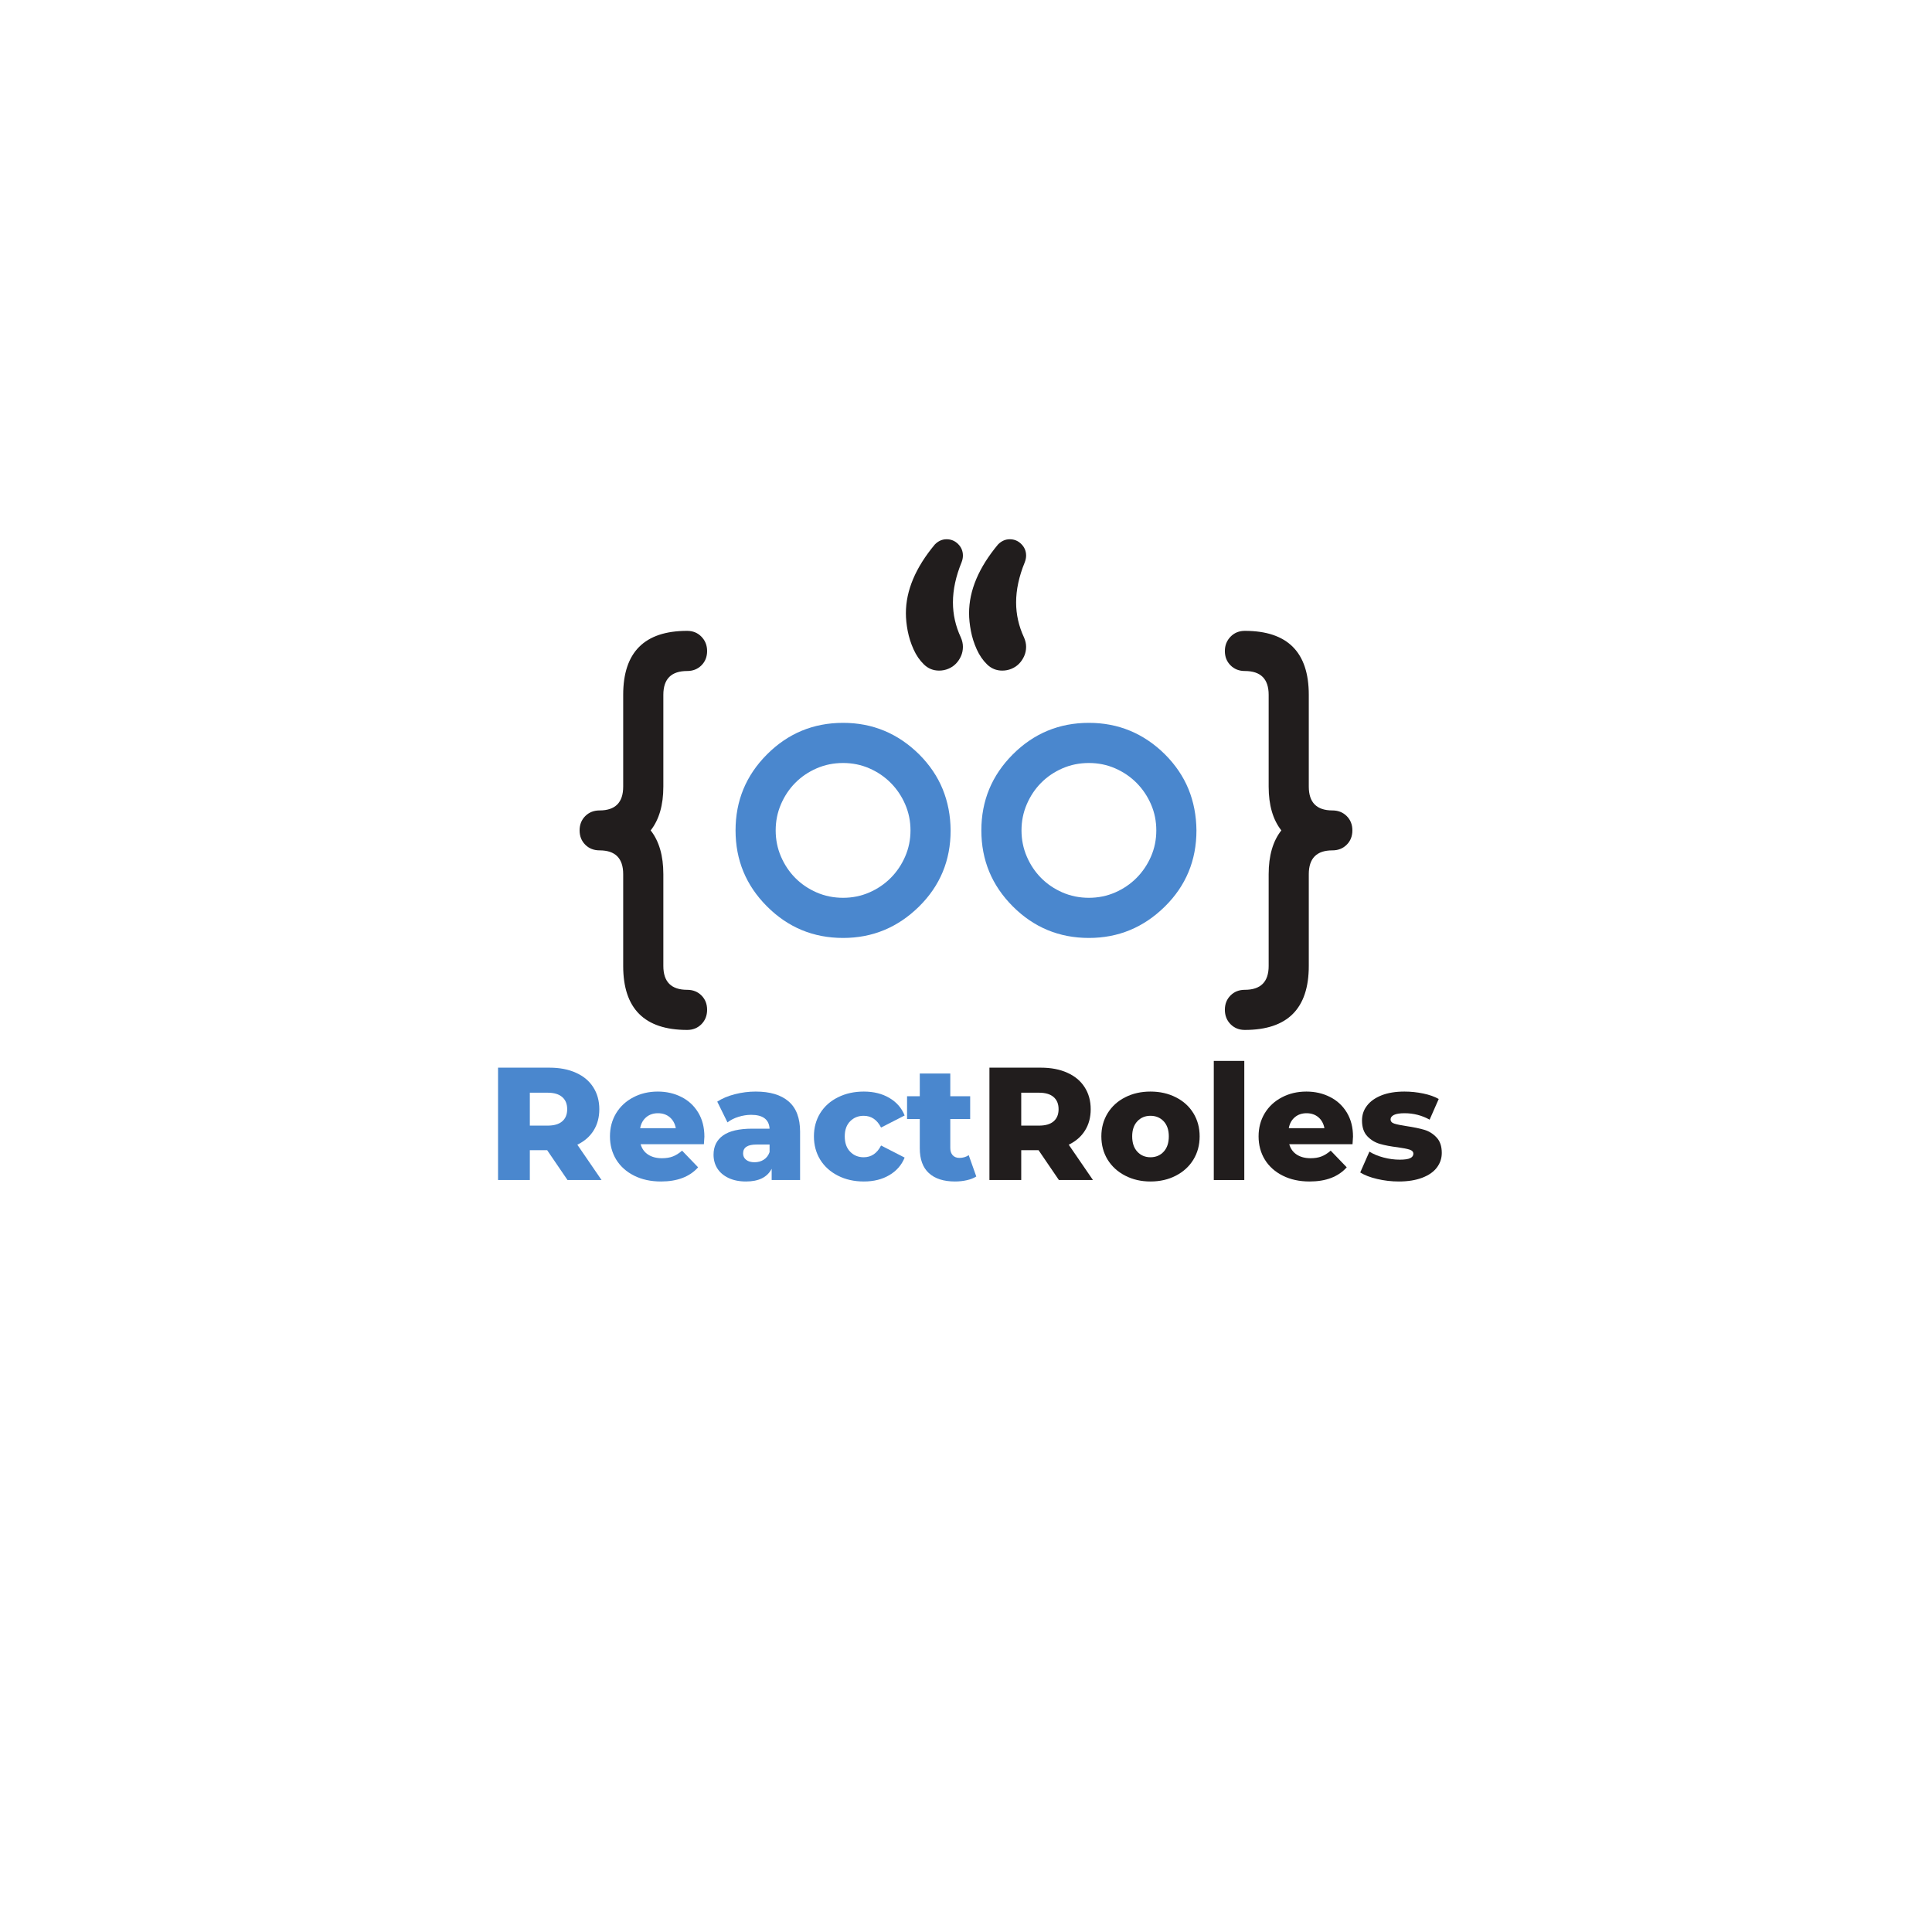
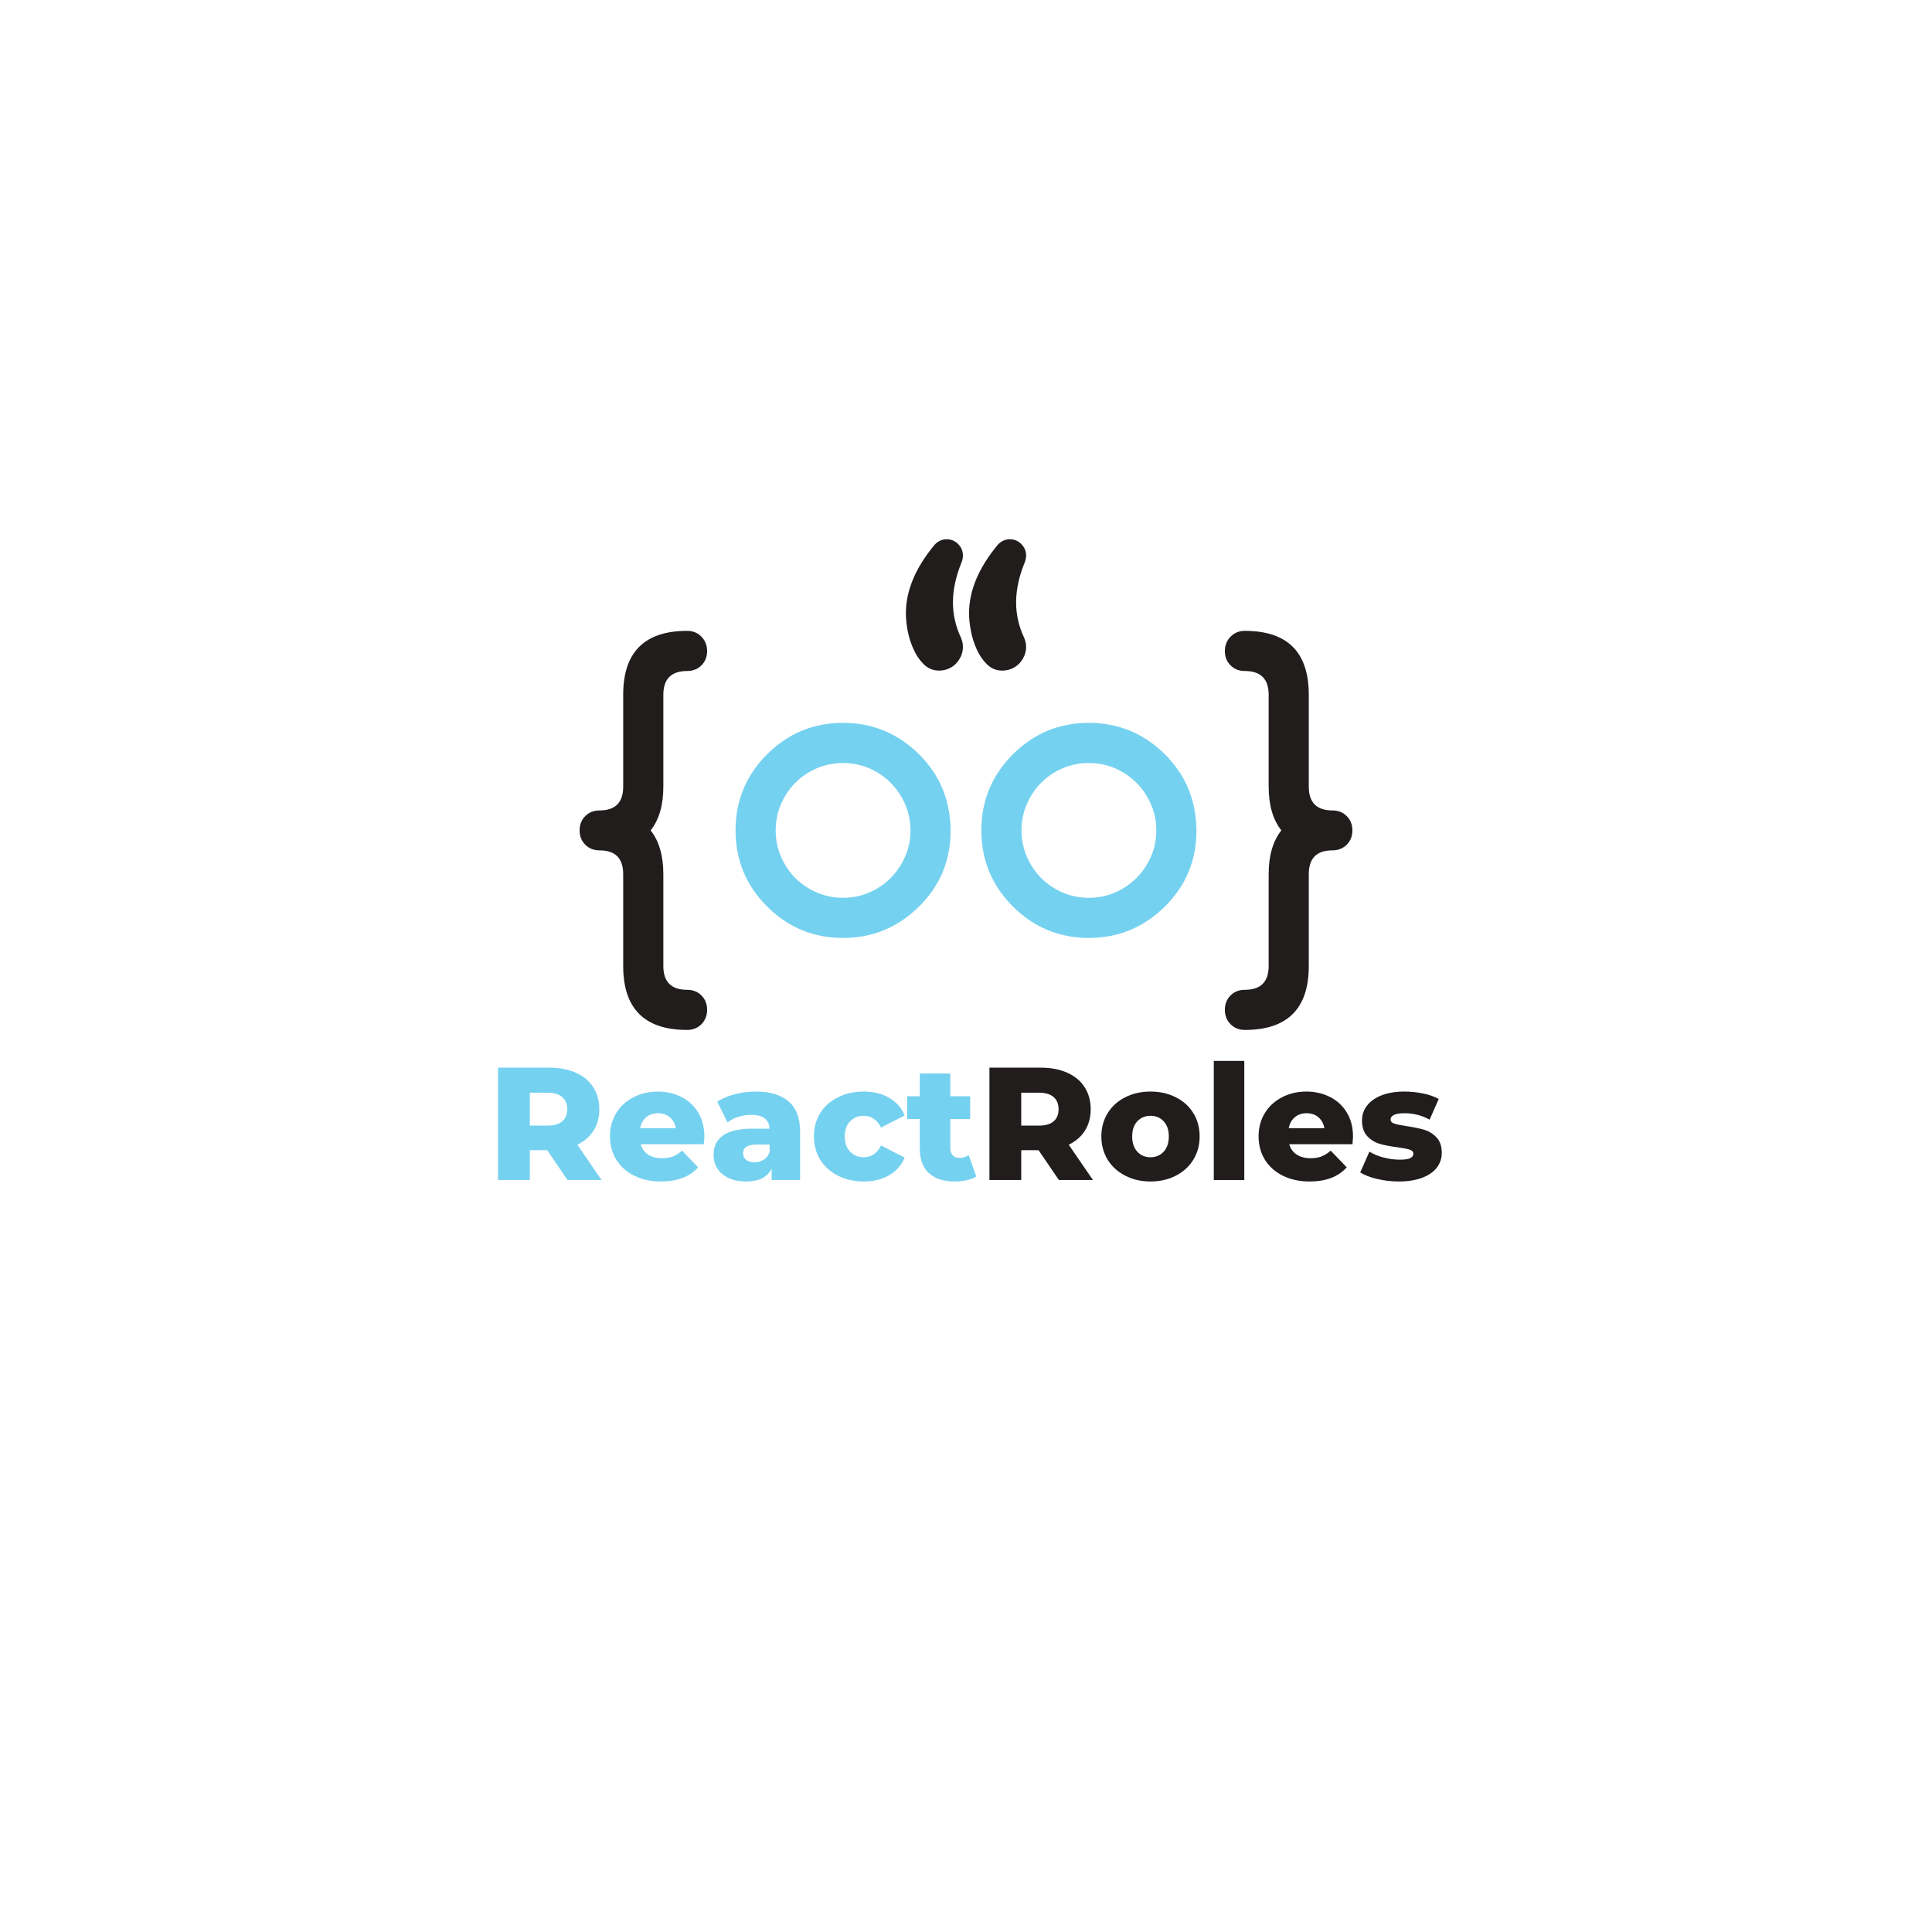
<svg xmlns="http://www.w3.org/2000/svg" width="500" zoomAndPan="magnify" viewBox="0 0 375 375" height="500" preserveAspectRatio="xMidYMid meet" version="1.0">
  <defs>
    <g />
-     <clipPath id="76cbe020a0">
+     <clipPath id="faa93fa56d">
      <path d="M 112.5 122 L 138 122 L 138 199.914 L 112.5 199.914 Z M 112.5 122 " clip-rule="nonzero" />
    </clipPath>
-     <clipPath id="83815a457d">
+     <clipPath id="877a22e752">
      <path d="M 237.703 122.406 L 262.496 122.406 L 262.496 199.91 L 237.703 199.91 Z M 237.703 122.406 " clip-rule="nonzero" />
    </clipPath>
-     <clipPath id="c424991457">
+     <clipPath id="b3033cc1f7">
      <path d="M 175 104.664 L 200 104.664 L 200 131 L 175 131 Z M 175 104.664 " clip-rule="nonzero" />
    </clipPath>
  </defs>
-   <path fill="#4a87ce" d="M 163.645 148.098 C 161.805 148.098 160.09 148.445 158.5 149.141 C 156.906 149.836 155.527 150.773 154.359 151.953 C 153.191 153.133 152.266 154.52 151.582 156.109 C 150.898 157.699 150.559 159.391 150.559 161.18 C 150.559 162.969 150.898 164.66 151.582 166.25 C 152.266 167.84 153.191 169.227 154.359 170.406 C 155.527 171.586 156.906 172.523 158.5 173.219 C 160.09 173.914 161.805 174.262 163.645 174.262 C 165.457 174.262 167.16 173.914 168.75 173.219 C 170.34 172.523 171.727 171.578 172.906 170.387 C 174.086 169.195 175.016 167.809 175.699 166.23 C 176.383 164.652 176.727 162.969 176.727 161.18 C 176.727 159.391 176.383 157.707 175.699 156.129 C 175.016 154.551 174.086 153.164 172.906 151.973 C 171.727 150.781 170.34 149.836 168.75 149.141 C 167.16 148.445 165.457 148.098 163.645 148.098 Z M 184.516 161.18 C 184.516 166.996 182.477 171.914 178.402 175.941 C 174.277 180.016 169.359 182.055 163.645 182.055 C 157.875 182.055 152.957 180.016 148.883 175.941 C 144.805 171.867 142.77 166.945 142.77 161.18 C 142.77 155.414 144.805 150.496 148.883 146.418 C 152.957 142.344 157.875 140.305 163.645 140.305 C 169.359 140.305 174.277 142.344 178.402 146.418 C 180.441 148.457 181.965 150.707 182.969 153.164 C 183.977 155.625 184.492 158.297 184.516 161.18 " fill-opacity="1" fill-rule="nonzero" />
-   <path fill="#4a87ce" d="M 211.355 148.098 C 209.516 148.098 207.801 148.445 206.211 149.141 C 204.621 149.836 203.242 150.773 202.074 151.953 C 200.906 153.133 199.98 154.52 199.297 156.109 C 198.613 157.699 198.273 159.391 198.273 161.18 C 198.273 162.969 198.613 164.66 199.297 166.25 C 199.98 167.84 200.906 169.227 202.074 170.406 C 203.242 171.586 204.621 172.523 206.211 173.219 C 207.801 173.914 209.516 174.262 211.355 174.262 C 213.168 174.262 214.871 173.914 216.461 173.219 C 218.051 172.523 219.438 171.578 220.617 170.387 C 221.797 169.195 222.73 167.809 223.414 166.23 C 224.098 164.652 224.438 162.969 224.438 161.18 C 224.438 159.391 224.098 157.707 223.414 156.129 C 222.73 154.551 221.797 153.164 220.617 151.973 C 219.438 150.781 218.051 149.836 216.461 149.141 C 214.871 148.445 213.168 148.098 211.355 148.098 Z M 232.23 161.18 C 232.23 166.996 230.191 171.914 226.117 175.941 C 221.992 180.016 217.07 182.055 211.355 182.055 C 205.59 182.055 200.668 180.016 196.594 175.941 C 192.52 171.867 190.48 166.945 190.48 161.18 C 190.48 155.414 192.52 150.496 196.594 146.418 C 200.668 142.344 205.59 140.305 211.355 140.305 C 217.07 140.305 221.992 142.344 226.117 146.418 C 228.152 148.457 229.676 150.707 230.684 153.164 C 231.688 155.625 232.203 158.297 232.23 161.18 " fill-opacity="1" fill-rule="nonzero" />
-   <g clip-path="url(#76cbe020a0)">
+   <path fill="#75d1f0" d="M 163.645 148.098 C 161.805 148.098 160.09 148.445 158.5 149.141 C 156.906 149.836 155.527 150.773 154.359 151.953 C 153.191 153.133 152.266 154.52 151.582 156.109 C 150.898 157.699 150.559 159.391 150.559 161.18 C 150.559 162.969 150.898 164.66 151.582 166.25 C 152.266 167.84 153.191 169.227 154.359 170.406 C 155.527 171.586 156.906 172.523 158.5 173.219 C 160.09 173.914 161.805 174.262 163.645 174.262 C 165.457 174.262 167.16 173.914 168.75 173.219 C 170.34 172.523 171.727 171.578 172.906 170.387 C 174.086 169.195 175.016 167.809 175.699 166.23 C 176.383 164.652 176.727 162.969 176.727 161.18 C 176.727 159.391 176.383 157.707 175.699 156.129 C 175.016 154.551 174.086 153.164 172.906 151.973 C 171.727 150.781 170.34 149.836 168.75 149.141 C 167.16 148.445 165.457 148.098 163.645 148.098 Z M 184.516 161.18 C 184.516 166.996 182.477 171.914 178.402 175.941 C 174.277 180.016 169.359 182.055 163.645 182.055 C 157.875 182.055 152.957 180.016 148.883 175.941 C 144.805 171.867 142.77 166.945 142.77 161.18 C 142.77 155.414 144.805 150.496 148.883 146.418 C 152.957 142.344 157.875 140.305 163.645 140.305 C 169.359 140.305 174.277 142.344 178.402 146.418 C 180.441 148.457 181.965 150.707 182.969 153.164 C 183.977 155.625 184.492 158.297 184.516 161.18 " fill-opacity="1" fill-rule="nonzero" />
+   <path fill="#75d1f0" d="M 211.355 148.098 C 209.516 148.098 207.801 148.445 206.211 149.141 C 204.621 149.836 203.242 150.773 202.074 151.953 C 200.906 153.133 199.98 154.52 199.297 156.109 C 198.613 157.699 198.273 159.391 198.273 161.18 C 198.273 162.969 198.613 164.66 199.297 166.25 C 199.98 167.84 200.906 169.227 202.074 170.406 C 203.242 171.586 204.621 172.523 206.211 173.219 C 207.801 173.914 209.516 174.262 211.355 174.262 C 213.168 174.262 214.871 173.914 216.461 173.219 C 218.051 172.523 219.438 171.578 220.617 170.387 C 221.797 169.195 222.73 167.809 223.414 166.23 C 224.098 164.652 224.438 162.969 224.438 161.18 C 224.438 159.391 224.098 157.707 223.414 156.129 C 222.73 154.551 221.797 153.164 220.617 151.973 C 219.438 150.781 218.051 149.836 216.461 149.141 C 214.871 148.445 213.168 148.098 211.355 148.098 Z M 232.23 161.18 C 232.23 166.996 230.191 171.914 226.117 175.941 C 221.992 180.016 217.07 182.055 211.355 182.055 C 205.59 182.055 200.668 180.016 196.594 175.941 C 192.52 171.867 190.48 166.945 190.48 161.18 C 190.48 155.414 192.52 150.496 196.594 146.418 C 200.668 142.344 205.59 140.305 211.355 140.305 C 217.07 140.305 221.992 142.344 226.117 146.418 C 228.152 148.457 229.676 150.707 230.684 153.164 C 231.688 155.625 232.203 158.297 232.23 161.18 " fill-opacity="1" fill-rule="nonzero" />
+   <g clip-path="url(#faa93fa56d)">
    <path fill="#211d1d" d="M 133.375 122.449 C 134.492 122.449 135.418 122.828 136.152 123.586 C 136.883 124.344 137.25 125.27 137.25 126.363 C 137.25 127.484 136.883 128.41 136.152 129.141 C 135.418 129.875 134.492 130.242 133.375 130.242 C 130.293 130.242 128.754 131.781 128.754 134.863 L 128.754 152.68 C 128.754 156.258 127.934 159.094 126.293 161.18 C 127.934 163.266 128.754 166.102 128.754 169.68 L 128.754 187.496 C 128.754 190.578 130.293 192.121 133.375 192.121 C 134.492 192.121 135.418 192.484 136.152 193.219 C 136.883 193.953 137.25 194.875 137.25 195.996 C 137.25 197.113 136.883 198.047 136.152 198.793 C 135.418 199.535 134.492 199.91 133.375 199.91 C 125.098 199.91 120.961 195.773 120.961 187.496 L 120.961 169.68 C 120.961 166.598 119.434 165.055 116.375 165.055 C 115.258 165.055 114.332 164.691 113.598 163.957 C 112.867 163.223 112.5 162.297 112.5 161.18 C 112.5 160.062 112.867 159.137 113.598 158.402 C 114.332 157.672 115.258 157.305 116.375 157.305 C 119.434 157.305 120.961 155.762 120.961 152.68 L 120.961 134.863 C 120.961 126.586 125.098 122.449 133.375 122.449 " fill-opacity="1" fill-rule="nonzero" />
  </g>
-   <g clip-path="url(#83815a457d)">
+   <g clip-path="url(#877a22e752)">
    <path fill="#211d1d" d="M 254.035 134.863 L 254.035 152.68 C 254.035 155.762 255.562 157.305 258.621 157.305 C 259.738 157.305 260.664 157.672 261.398 158.402 C 262.133 159.137 262.496 160.062 262.496 161.18 C 262.496 162.297 262.133 163.223 261.398 163.957 C 260.664 164.691 259.738 165.055 258.621 165.055 C 255.562 165.055 254.035 166.598 254.035 169.68 L 254.035 187.496 C 254.035 195.773 249.898 199.91 241.621 199.91 C 240.504 199.91 239.578 199.535 238.844 198.793 C 238.113 198.047 237.746 197.113 237.746 195.996 C 237.746 194.875 238.113 193.953 238.844 193.219 C 239.578 192.484 240.504 192.121 241.621 192.121 C 244.703 192.121 246.246 190.578 246.246 187.496 L 246.246 169.68 C 246.246 166.102 247.066 163.266 248.707 161.18 C 247.066 159.094 246.246 156.258 246.246 152.68 L 246.246 134.863 C 246.246 131.781 244.703 130.242 241.621 130.242 C 240.504 130.242 239.578 129.875 238.844 129.141 C 238.113 128.41 237.746 127.484 237.746 126.363 C 237.746 125.27 238.113 124.344 238.844 123.586 C 239.578 122.828 240.504 122.449 241.621 122.449 C 249.898 122.449 254.035 126.586 254.035 134.863 " fill-opacity="1" fill-rule="nonzero" />
  </g>
-   <g clip-path="url(#c424991457)">
+   <g clip-path="url(#b3033cc1f7)">
    <path fill="#211d1d" d="M 199.168 125.539 C 199.168 126.188 199.043 126.789 198.793 127.348 C 198.543 127.906 198.215 128.398 197.805 128.82 C 197.395 129.242 196.902 129.574 196.332 129.809 C 195.762 130.047 195.164 130.164 194.543 130.164 C 193.398 130.164 192.418 129.766 191.598 128.969 C 190.777 128.176 190.109 127.199 189.586 126.043 C 189.062 124.887 188.684 123.695 188.449 122.465 C 188.215 121.234 188.094 120.086 188.094 119.02 C 188.094 114.617 189.973 110.172 193.723 105.672 C 194.395 105 195.152 104.668 195.996 104.668 C 196.867 104.668 197.613 104.977 198.234 105.598 C 198.855 106.219 199.168 106.965 199.168 107.836 C 199.168 108.258 199.078 108.691 198.906 109.141 C 197.785 111.875 197.227 114.469 197.227 116.93 C 197.227 119.266 197.734 121.527 198.754 123.715 C 199.031 124.336 199.168 124.945 199.168 125.539 Z M 186.902 125.539 C 186.902 126.188 186.777 126.789 186.531 127.348 C 186.281 127.906 185.953 128.398 185.543 128.82 C 185.133 129.242 184.641 129.574 184.07 129.809 C 183.496 130.047 182.902 130.164 182.281 130.164 C 181.137 130.164 180.156 129.766 179.336 128.969 C 178.516 128.176 177.844 127.199 177.324 126.043 C 176.801 124.887 176.422 123.695 176.184 122.465 C 175.949 121.234 175.832 120.086 175.832 119.02 C 175.832 114.617 177.707 110.172 181.461 105.672 C 182.129 105 182.887 104.668 183.734 104.668 C 184.602 104.668 185.348 104.977 185.969 105.598 C 186.59 106.219 186.902 106.965 186.902 107.836 C 186.902 108.258 186.816 108.691 186.641 109.141 C 185.523 111.875 184.965 114.469 184.965 116.93 C 184.965 119.266 185.473 121.527 186.492 123.715 C 186.766 124.336 186.902 124.945 186.902 125.539 " fill-opacity="1" fill-rule="nonzero" />
  </g>
-   <g fill="#4a87ce" fill-opacity="1">
+   <g fill="#75d1f0" fill-opacity="1">
    <g transform="translate(94.48241, 229.0447)">
      <g>
        <path d="M 11.719 -5.797 L 8.359 -5.797 L 8.359 0 L 2.188 0 L 2.188 -21.812 L 12.156 -21.812 C 14.133 -21.812 15.848 -21.484 17.297 -20.828 C 18.754 -20.18 19.875 -19.25 20.656 -18.031 C 21.445 -16.812 21.844 -15.383 21.844 -13.75 C 21.844 -12.164 21.473 -10.785 20.734 -9.609 C 20.004 -8.441 18.953 -7.523 17.578 -6.859 L 22.281 0 L 15.672 0 Z M 15.609 -13.75 C 15.609 -14.77 15.285 -15.555 14.641 -16.109 C 14.004 -16.672 13.051 -16.953 11.781 -16.953 L 8.359 -16.953 L 8.359 -10.562 L 11.781 -10.562 C 13.051 -10.562 14.004 -10.836 14.641 -11.391 C 15.285 -11.941 15.609 -12.727 15.609 -13.75 Z M 15.609 -13.75 " />
      </g>
    </g>
  </g>
-   <g fill="#4a87ce" fill-opacity="1">
+   <g fill="#75d1f0" fill-opacity="1">
    <g transform="translate(117.5496, 229.0447)">
      <g>
        <path d="M 19.172 -8.422 C 19.172 -8.379 19.141 -7.891 19.078 -6.953 L 6.797 -6.953 C 7.047 -6.078 7.531 -5.406 8.25 -4.938 C 8.969 -4.469 9.863 -4.234 10.938 -4.234 C 11.75 -4.234 12.453 -4.348 13.047 -4.578 C 13.641 -4.805 14.238 -5.18 14.844 -5.703 L 17.953 -2.469 C 16.316 -0.633 13.914 0.281 10.75 0.281 C 8.781 0.281 7.047 -0.094 5.547 -0.844 C 4.047 -1.594 2.883 -2.629 2.062 -3.953 C 1.25 -5.285 0.844 -6.797 0.844 -8.484 C 0.844 -10.141 1.238 -11.629 2.031 -12.953 C 2.832 -14.273 3.941 -15.305 5.359 -16.047 C 6.773 -16.797 8.363 -17.172 10.125 -17.172 C 11.812 -17.172 13.336 -16.82 14.703 -16.125 C 16.078 -15.438 17.164 -14.43 17.969 -13.109 C 18.77 -11.785 19.172 -10.223 19.172 -8.422 Z M 10.156 -12.969 C 9.25 -12.969 8.488 -12.707 7.875 -12.188 C 7.258 -11.664 6.867 -10.957 6.703 -10.062 L 13.625 -10.062 C 13.457 -10.957 13.066 -11.664 12.453 -12.188 C 11.836 -12.707 11.07 -12.969 10.156 -12.969 Z M 10.156 -12.969 " />
      </g>
    </g>
  </g>
-   <g fill="#4a87ce" fill-opacity="1">
+   <g fill="#75d1f0" fill-opacity="1">
    <g transform="translate(137.562, 229.0447)">
      <g>
        <path d="M 9.109 -17.172 C 11.91 -17.172 14.047 -16.531 15.516 -15.25 C 16.992 -13.977 17.734 -12.02 17.734 -9.375 L 17.734 0 L 12.219 0 L 12.219 -2.188 C 11.363 -0.539 9.703 0.281 7.234 0.281 C 5.922 0.281 4.785 0.051 3.828 -0.406 C 2.879 -0.863 2.16 -1.477 1.672 -2.25 C 1.18 -3.031 0.938 -3.922 0.938 -4.922 C 0.938 -6.523 1.547 -7.766 2.766 -8.641 C 3.992 -9.523 5.891 -9.969 8.453 -9.969 L 11.812 -9.969 C 11.707 -11.758 10.516 -12.656 8.234 -12.656 C 7.422 -12.656 6.598 -12.523 5.766 -12.266 C 4.93 -12.004 4.223 -11.645 3.641 -11.188 L 1.656 -15.219 C 2.594 -15.832 3.727 -16.312 5.062 -16.656 C 6.406 -17 7.754 -17.172 9.109 -17.172 Z M 8.891 -3.453 C 9.566 -3.453 10.164 -3.617 10.688 -3.953 C 11.207 -4.285 11.582 -4.773 11.812 -5.422 L 11.812 -6.891 L 9.266 -6.891 C 7.535 -6.891 6.672 -6.316 6.672 -5.172 C 6.672 -4.648 6.867 -4.234 7.266 -3.922 C 7.66 -3.609 8.203 -3.453 8.891 -3.453 Z M 8.891 -3.453 " />
      </g>
    </g>
  </g>
-   <g fill="#4a87ce" fill-opacity="1">
+   <g fill="#75d1f0" fill-opacity="1">
    <g transform="translate(157.138, 229.0447)">
      <g>
        <path d="M 10.531 0.281 C 8.664 0.281 6.992 -0.094 5.516 -0.844 C 4.035 -1.594 2.883 -2.629 2.062 -3.953 C 1.25 -5.285 0.844 -6.797 0.844 -8.484 C 0.844 -10.16 1.25 -11.66 2.062 -12.984 C 2.883 -14.305 4.035 -15.332 5.516 -16.062 C 6.992 -16.801 8.664 -17.172 10.531 -17.172 C 12.445 -17.172 14.098 -16.758 15.484 -15.938 C 16.879 -15.125 17.867 -13.988 18.453 -12.531 L 13.875 -10.188 C 13.102 -11.707 11.977 -12.469 10.5 -12.469 C 9.445 -12.469 8.57 -12.113 7.875 -11.406 C 7.176 -10.695 6.828 -9.723 6.828 -8.484 C 6.828 -7.211 7.176 -6.219 7.875 -5.5 C 8.57 -4.781 9.445 -4.422 10.5 -4.422 C 11.977 -4.422 13.102 -5.18 13.875 -6.703 L 18.453 -4.359 C 17.867 -2.91 16.879 -1.773 15.484 -0.953 C 14.098 -0.129 12.445 0.281 10.531 0.281 Z M 10.531 0.281 " />
      </g>
    </g>
  </g>
-   <g fill="#4a87ce" fill-opacity="1">
+   <g fill="#75d1f0" fill-opacity="1">
    <g transform="translate(175.9346, 229.0447)">
      <g>
        <path d="M 13.562 -0.688 C 13.062 -0.375 12.453 -0.133 11.734 0.031 C 11.016 0.195 10.25 0.281 9.438 0.281 C 7.238 0.281 5.547 -0.258 4.359 -1.344 C 3.18 -2.426 2.594 -4.035 2.594 -6.172 L 2.594 -11.844 L 0.125 -11.844 L 0.125 -16.266 L 2.594 -16.266 L 2.594 -20.672 L 8.516 -20.672 L 8.516 -16.266 L 12.375 -16.266 L 12.375 -11.844 L 8.516 -11.844 L 8.516 -6.234 C 8.516 -5.629 8.672 -5.156 8.984 -4.812 C 9.305 -4.469 9.738 -4.297 10.281 -4.297 C 10.969 -4.297 11.57 -4.473 12.094 -4.828 Z M 13.562 -0.688 " />
      </g>
    </g>
  </g>
  <g fill="#211d1d" fill-opacity="1">
    <g transform="translate(189.8613, 229.0447)">
      <g>
        <path d="M 11.719 -5.797 L 8.359 -5.797 L 8.359 0 L 2.188 0 L 2.188 -21.812 L 12.156 -21.812 C 14.133 -21.812 15.848 -21.484 17.297 -20.828 C 18.754 -20.18 19.875 -19.25 20.656 -18.031 C 21.445 -16.812 21.844 -15.383 21.844 -13.75 C 21.844 -12.164 21.473 -10.785 20.734 -9.609 C 20.004 -8.441 18.953 -7.523 17.578 -6.859 L 22.281 0 L 15.672 0 Z M 15.609 -13.75 C 15.609 -14.77 15.285 -15.555 14.641 -16.109 C 14.004 -16.672 13.051 -16.953 11.781 -16.953 L 8.359 -16.953 L 8.359 -10.562 L 11.781 -10.562 C 13.051 -10.562 14.004 -10.836 14.641 -11.391 C 15.285 -11.941 15.609 -12.727 15.609 -13.75 Z M 15.609 -13.75 " />
      </g>
    </g>
  </g>
  <g fill="#211d1d" fill-opacity="1">
    <g transform="translate(212.9285, 229.0447)">
      <g>
        <path d="M 10.375 0.281 C 8.57 0.281 6.941 -0.094 5.484 -0.844 C 4.023 -1.594 2.883 -2.629 2.062 -3.953 C 1.25 -5.285 0.844 -6.797 0.844 -8.484 C 0.844 -10.141 1.25 -11.633 2.062 -12.969 C 2.883 -14.301 4.02 -15.332 5.469 -16.062 C 6.914 -16.801 8.551 -17.172 10.375 -17.172 C 12.207 -17.172 13.848 -16.801 15.297 -16.062 C 16.754 -15.332 17.891 -14.305 18.703 -12.984 C 19.516 -11.66 19.922 -10.16 19.922 -8.484 C 19.922 -6.797 19.516 -5.285 18.703 -3.953 C 17.891 -2.629 16.754 -1.594 15.297 -0.844 C 13.848 -0.094 12.207 0.281 10.375 0.281 Z M 10.375 -4.422 C 11.414 -4.422 12.27 -4.781 12.938 -5.5 C 13.602 -6.219 13.938 -7.211 13.938 -8.484 C 13.938 -9.723 13.602 -10.695 12.938 -11.406 C 12.27 -12.113 11.414 -12.469 10.375 -12.469 C 9.344 -12.469 8.492 -12.113 7.828 -11.406 C 7.16 -10.695 6.828 -9.723 6.828 -8.484 C 6.828 -7.211 7.16 -6.219 7.828 -5.5 C 8.492 -4.781 9.344 -4.422 10.375 -4.422 Z M 10.375 -4.422 " />
      </g>
    </g>
  </g>
  <g fill="#211d1d" fill-opacity="1">
    <g transform="translate(233.689, 229.0447)">
      <g>
        <path d="M 1.906 -23.125 L 7.828 -23.125 L 7.828 0 L 1.906 0 Z M 1.906 -23.125 " />
      </g>
    </g>
  </g>
  <g fill="#211d1d" fill-opacity="1">
    <g transform="translate(243.4458, 229.0447)">
      <g>
        <path d="M 19.172 -8.422 C 19.172 -8.379 19.141 -7.891 19.078 -6.953 L 6.797 -6.953 C 7.047 -6.078 7.531 -5.406 8.25 -4.938 C 8.969 -4.469 9.863 -4.234 10.938 -4.234 C 11.75 -4.234 12.453 -4.348 13.047 -4.578 C 13.641 -4.805 14.238 -5.18 14.844 -5.703 L 17.953 -2.469 C 16.316 -0.633 13.914 0.281 10.75 0.281 C 8.781 0.281 7.047 -0.094 5.547 -0.844 C 4.047 -1.594 2.883 -2.629 2.062 -3.953 C 1.25 -5.285 0.844 -6.797 0.844 -8.484 C 0.844 -10.141 1.238 -11.629 2.031 -12.953 C 2.832 -14.273 3.941 -15.305 5.359 -16.047 C 6.773 -16.797 8.363 -17.172 10.125 -17.172 C 11.812 -17.172 13.336 -16.82 14.703 -16.125 C 16.078 -15.438 17.164 -14.43 17.969 -13.109 C 18.77 -11.785 19.172 -10.223 19.172 -8.422 Z M 10.156 -12.969 C 9.25 -12.969 8.488 -12.707 7.875 -12.188 C 7.258 -11.664 6.867 -10.957 6.703 -10.062 L 13.625 -10.062 C 13.457 -10.957 13.066 -11.664 12.453 -12.188 C 11.836 -12.707 11.07 -12.969 10.156 -12.969 Z M 10.156 -12.969 " />
      </g>
    </g>
  </g>
  <g fill="#211d1d" fill-opacity="1">
    <g transform="translate(263.4582, 229.0447)">
      <g>
        <path d="M 8.047 0.281 C 6.629 0.281 5.234 0.117 3.859 -0.203 C 2.492 -0.523 1.395 -0.945 0.562 -1.469 L 2.344 -5.516 C 3.102 -5.035 4.016 -4.656 5.078 -4.375 C 6.141 -4.094 7.191 -3.953 8.234 -3.953 C 9.18 -3.953 9.859 -4.051 10.266 -4.25 C 10.672 -4.445 10.875 -4.734 10.875 -5.109 C 10.875 -5.484 10.629 -5.75 10.141 -5.906 C 9.648 -6.062 8.879 -6.211 7.828 -6.359 C 6.473 -6.523 5.32 -6.742 4.375 -7.016 C 3.438 -7.285 2.625 -7.781 1.938 -8.5 C 1.25 -9.227 0.906 -10.25 0.906 -11.562 C 0.906 -12.645 1.227 -13.602 1.875 -14.438 C 2.52 -15.281 3.457 -15.945 4.688 -16.438 C 5.926 -16.926 7.41 -17.172 9.141 -17.172 C 10.359 -17.172 11.57 -17.047 12.781 -16.797 C 13.988 -16.547 14.992 -16.191 15.797 -15.734 L 14.031 -11.719 C 12.531 -12.551 10.91 -12.969 9.172 -12.969 C 8.234 -12.969 7.547 -12.859 7.109 -12.641 C 6.672 -12.422 6.453 -12.133 6.453 -11.781 C 6.453 -11.383 6.691 -11.109 7.172 -10.953 C 7.648 -10.797 8.438 -10.633 9.531 -10.469 C 10.926 -10.258 12.082 -10.02 13 -9.75 C 13.914 -9.477 14.707 -8.984 15.375 -8.266 C 16.051 -7.555 16.391 -6.555 16.391 -5.266 C 16.391 -4.203 16.066 -3.25 15.422 -2.406 C 14.785 -1.57 13.836 -0.914 12.578 -0.438 C 11.316 0.039 9.805 0.281 8.047 0.281 Z M 8.047 0.281 " />
      </g>
    </g>
  </g>
</svg>
